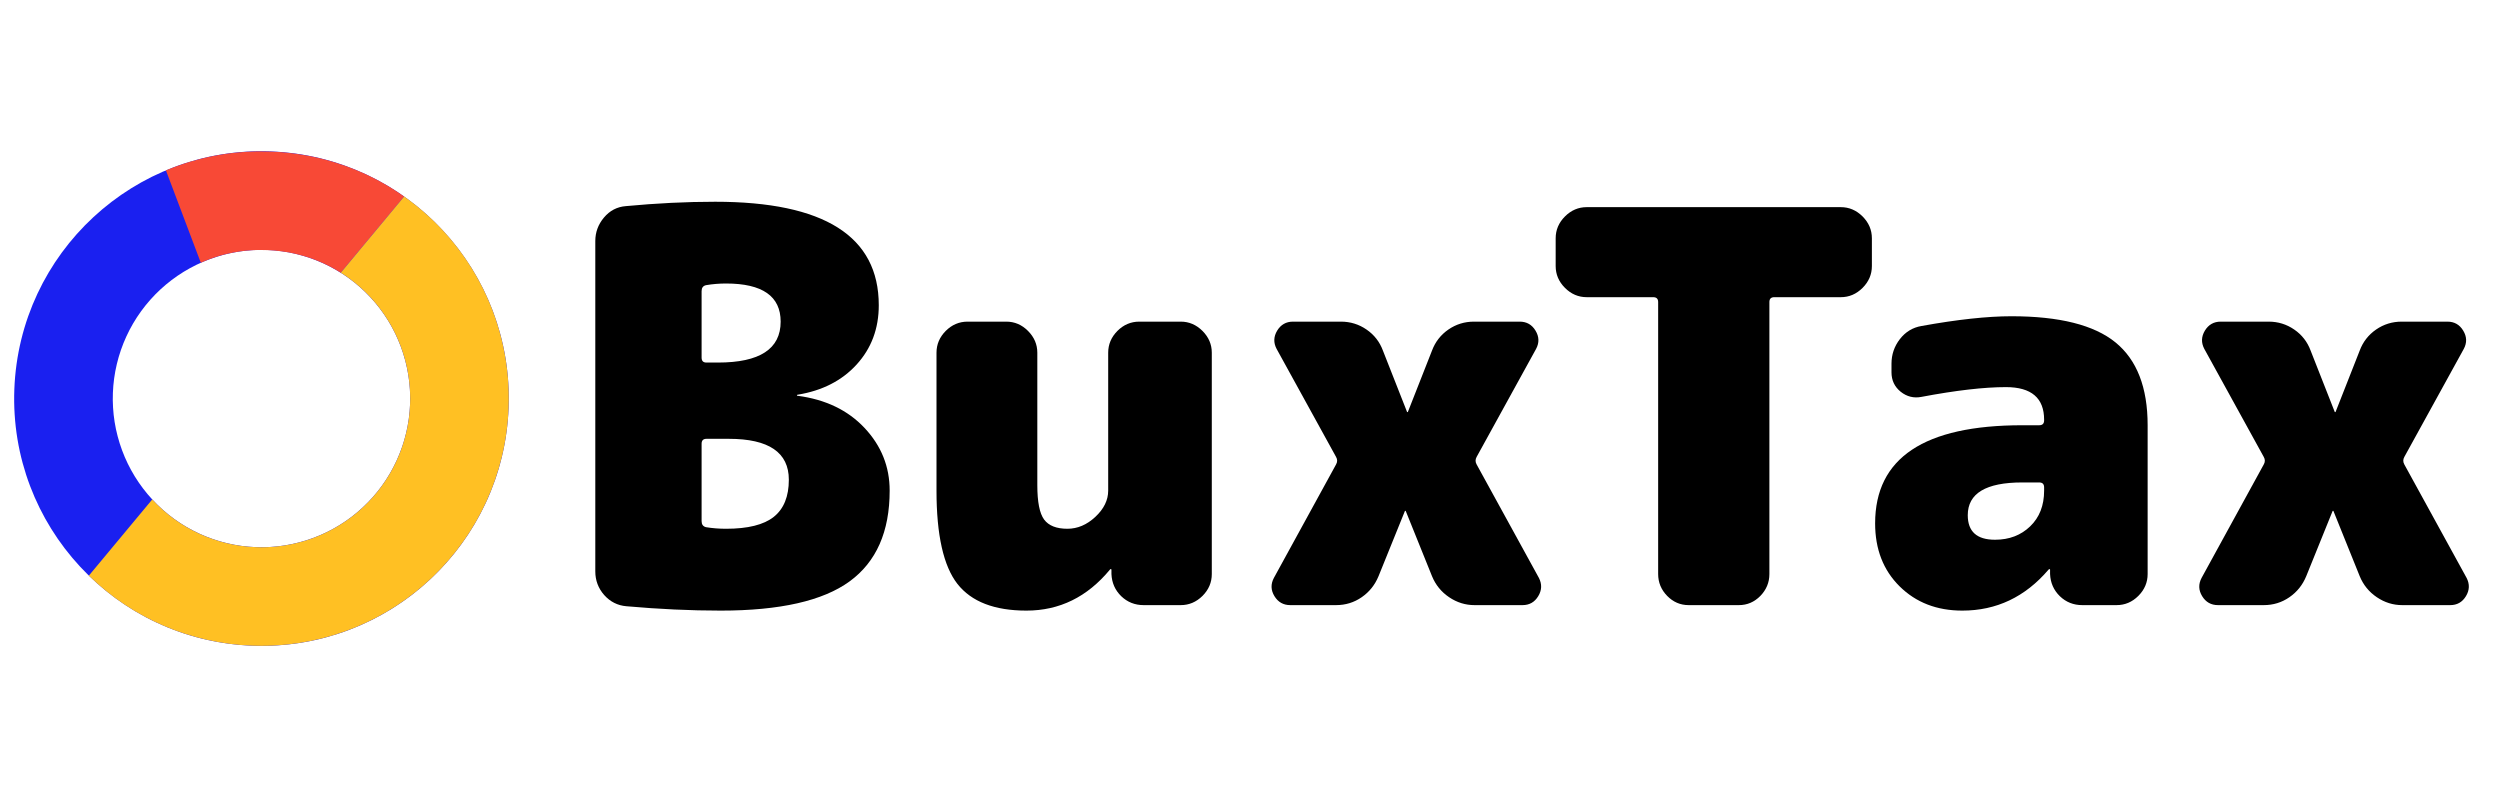
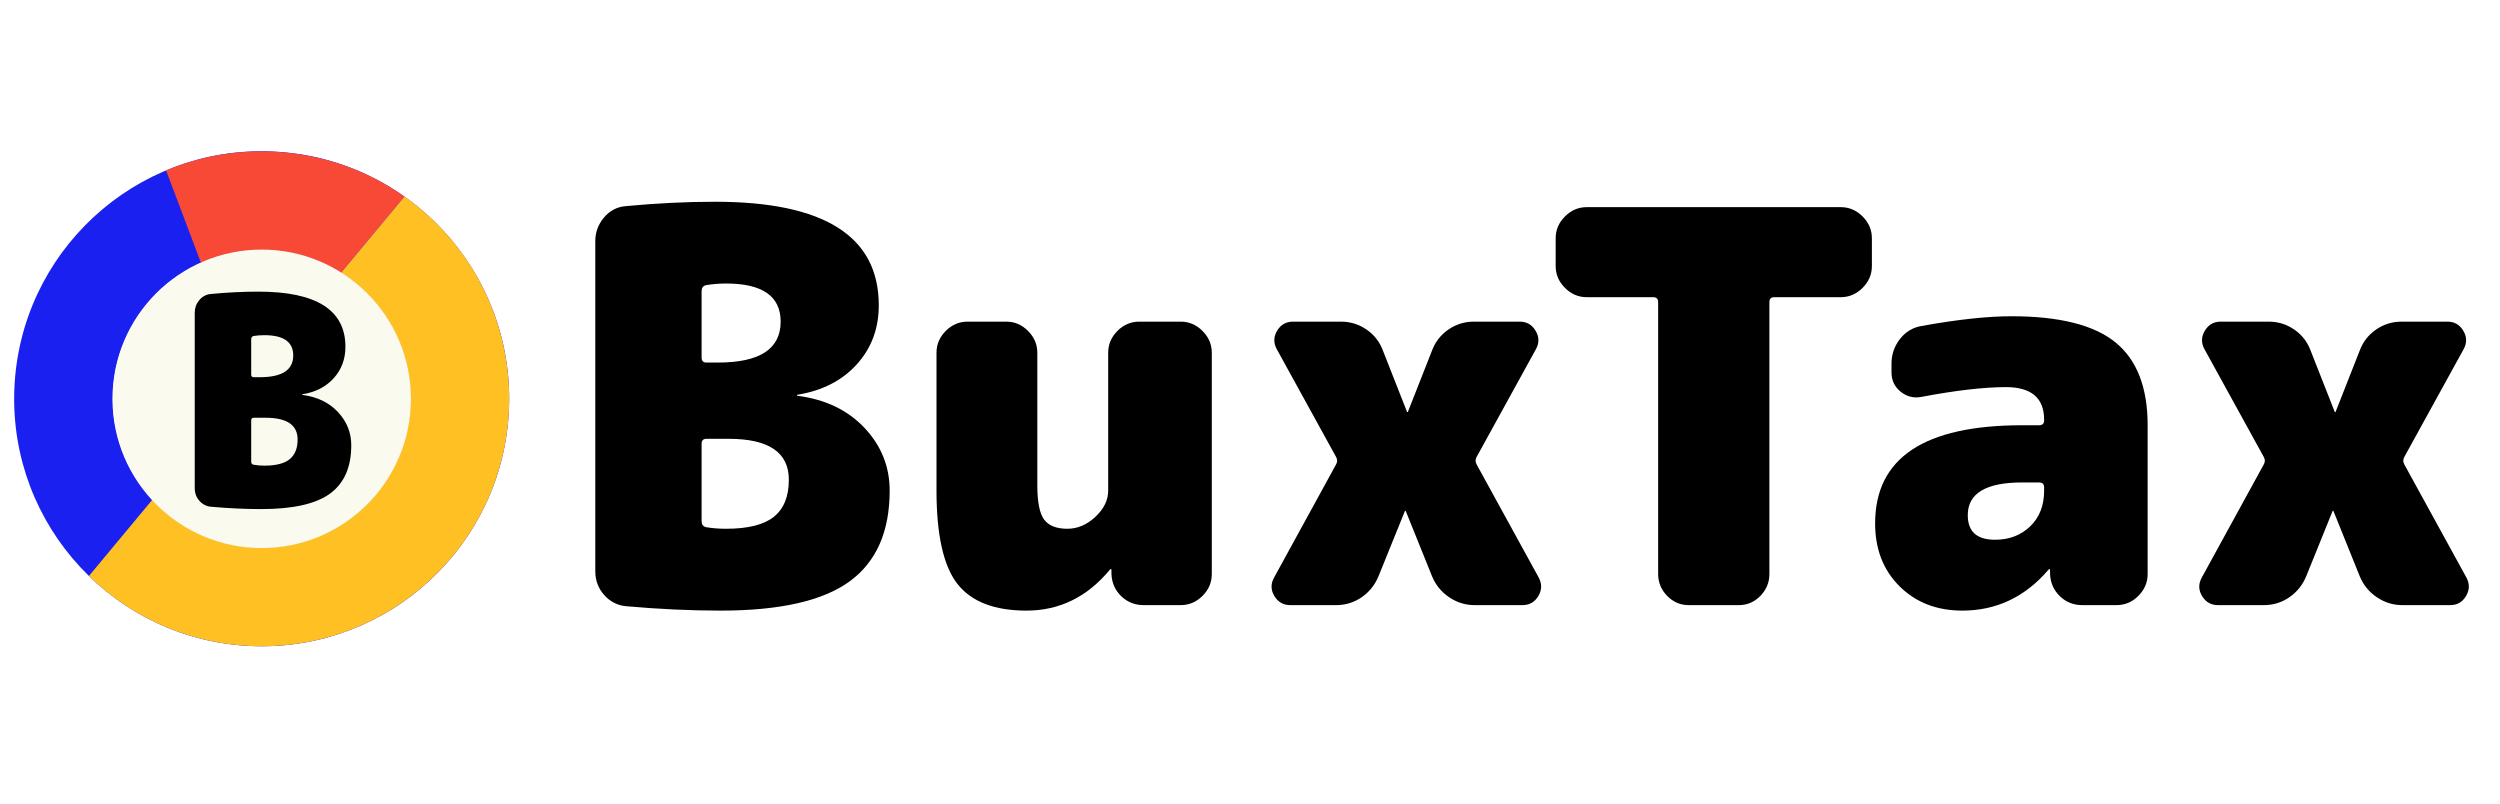
<svg xmlns="http://www.w3.org/2000/svg" width="560" zoomAndPan="magnify" viewBox="0 0 420 135" height="180" preserveAspectRatio="xMidYMid meet" version="1.2">
-   <defs />
-   <g id="7d958f9bef">
-     <path style=" stroke:none;fill-rule:nonzero;fill:#1a20f0;fill-opacity:1;" d="M 85.445 68.527 C 84.578 91.457 65.285 109.348 42.355 108.473 C 19.434 107.605 1.539 88.312 2.41 65.383 C 3.285 42.461 22.57 24.566 45.5 25.438 C 68.422 26.312 86.316 45.598 85.445 68.527 Z M 68.891 67.898 C 68.922 67.082 68.914 66.266 68.863 65.449 C 68.812 64.633 68.727 63.82 68.598 63.012 C 68.465 62.203 68.297 61.406 68.09 60.613 C 67.883 59.82 67.637 59.043 67.352 58.273 C 67.066 57.508 66.746 56.758 66.391 56.02 C 66.031 55.285 65.637 54.57 65.211 53.871 C 64.781 53.176 64.32 52.5 63.824 51.848 C 63.328 51.199 62.805 50.57 62.246 49.973 C 61.691 49.371 61.105 48.801 60.496 48.258 C 59.883 47.715 59.246 47.203 58.582 46.723 C 57.918 46.242 57.234 45.797 56.527 45.383 C 55.824 44.973 55.098 44.594 54.355 44.254 C 53.609 43.91 52.852 43.609 52.078 43.34 C 51.305 43.074 50.52 42.844 49.727 42.656 C 48.93 42.465 48.125 42.316 47.316 42.203 C 46.504 42.094 45.691 42.023 44.871 41.992 C 44.055 41.961 43.238 41.969 42.422 42.02 C 41.605 42.066 40.793 42.156 39.984 42.285 C 39.176 42.414 38.375 42.586 37.586 42.793 C 36.793 43 36.016 43.246 35.246 43.531 C 34.48 43.812 33.73 44.137 32.992 44.492 C 32.258 44.852 31.543 45.246 30.844 45.672 C 30.148 46.102 29.473 46.562 28.82 47.059 C 28.168 47.555 27.543 48.078 26.945 48.633 C 26.344 49.191 25.773 49.773 25.23 50.387 C 24.688 51 24.176 51.637 23.695 52.301 C 23.215 52.961 22.77 53.648 22.355 54.355 C 21.945 55.059 21.566 55.785 21.227 56.527 C 20.883 57.273 20.582 58.031 20.312 58.805 C 20.047 59.578 19.816 60.363 19.629 61.156 C 19.438 61.953 19.289 62.758 19.176 63.566 C 19.066 64.379 18.996 65.191 18.965 66.012 C 18.934 66.828 18.941 67.645 18.992 68.461 C 19.039 69.277 19.129 70.09 19.258 70.898 C 19.387 71.707 19.555 72.504 19.766 73.297 C 19.973 74.09 20.219 74.867 20.504 75.637 C 20.785 76.402 21.109 77.152 21.465 77.891 C 21.824 78.625 22.219 79.34 22.645 80.039 C 23.074 80.734 23.535 81.41 24.031 82.062 C 24.527 82.711 25.051 83.34 25.605 83.938 C 26.164 84.539 26.746 85.109 27.359 85.652 C 27.973 86.195 28.609 86.707 29.273 87.188 C 29.934 87.668 30.621 88.113 31.324 88.527 C 32.031 88.938 32.758 89.316 33.5 89.656 C 34.246 90 35.004 90.301 35.777 90.57 C 36.551 90.836 37.336 91.066 38.129 91.254 C 38.926 91.445 39.73 91.594 40.539 91.707 C 41.352 91.816 42.164 91.887 42.98 91.918 C 43.801 91.949 44.617 91.941 45.434 91.891 C 46.25 91.844 47.062 91.754 47.871 91.625 C 48.68 91.496 49.477 91.324 50.27 91.117 C 51.062 90.91 51.84 90.664 52.605 90.379 C 53.375 90.098 54.125 89.773 54.863 89.418 C 55.598 89.059 56.312 88.664 57.012 88.238 C 57.707 87.809 58.383 87.348 59.035 86.852 C 59.684 86.355 60.312 85.832 60.91 85.277 C 61.512 84.719 62.082 84.137 62.625 83.523 C 63.168 82.91 63.68 82.273 64.16 81.609 C 64.641 80.949 65.086 80.262 65.496 79.555 C 65.91 78.852 66.289 78.125 66.629 77.383 C 66.969 76.637 67.273 75.879 67.543 75.105 C 67.809 74.332 68.039 73.547 68.227 72.754 C 68.418 71.957 68.566 71.152 68.68 70.344 C 68.789 69.531 68.859 68.719 68.891 67.898 Z M 68.891 67.898 " />
-     <path style=" stroke:none;fill-rule:nonzero;fill:#f84936;fill-opacity:1;" d="M 55.668 44.898 L 55.633 44.879 L 55.621 44.879 C 55.465 44.797 55.309 44.715 55.148 44.637 C 55.066 44.59 54.984 44.551 54.906 44.512 C 54.531 44.328 54.156 44.156 53.773 43.992 C 53.652 43.941 53.531 43.891 53.41 43.844 L 53.156 43.742 C 53.113 43.723 53.066 43.703 53.016 43.688 L 52.961 43.664 C 52.828 43.609 52.695 43.562 52.562 43.512 C 52.492 43.484 52.422 43.461 52.352 43.438 C 52.336 43.43 52.324 43.426 52.312 43.422 C 52.18 43.375 52.047 43.328 51.914 43.285 L 51.895 43.285 L 51.762 43.238 L 51.668 43.207 L 51.219 43.07 C 51.188 43.059 51.152 43.047 51.121 43.039 L 51.105 43.039 C 50.934 42.988 50.77 42.941 50.598 42.895 L 50.316 42.816 C 50.195 42.781 50.066 42.75 49.934 42.719 L 49.816 42.691 C 49.75 42.672 49.684 42.656 49.617 42.645 L 49.543 42.625 L 49.414 42.598 L 49.133 42.535 L 48.785 42.465 L 48.496 42.406 C 48.344 42.379 48.191 42.352 48.039 42.332 C 48.004 42.332 47.969 42.316 47.934 42.312 L 47.879 42.312 C 47.762 42.289 47.641 42.273 47.516 42.258 L 47.504 42.258 L 47.379 42.238 C 47.324 42.238 47.27 42.223 47.211 42.215 C 47.188 42.211 47.164 42.207 47.141 42.207 L 47.016 42.191 L 46.73 42.156 L 46.312 42.113 C 46.199 42.102 46.094 42.09 45.98 42.082 L 45.953 42.082 C 45.801 42.07 45.648 42.062 45.496 42.051 C 45.285 42.039 45.074 42.027 44.867 42.02 C 44.543 42.008 44.227 42 43.902 42 L 43.414 42 C 43.352 42 43.293 42 43.234 42 C 43.031 42 42.824 42.012 42.621 42.023 C 42.418 42.031 42.238 42.047 42.047 42.059 C 41.898 42.059 41.746 42.082 41.598 42.098 C 41.582 42.098 41.57 42.098 41.555 42.098 C 41.492 42.098 41.426 42.109 41.363 42.113 C 41.254 42.113 41.148 42.137 41.039 42.148 C 40.965 42.148 40.895 42.164 40.824 42.176 L 40.66 42.195 C 40.586 42.195 40.516 42.215 40.441 42.227 C 40.324 42.238 40.215 42.258 40.098 42.277 C 39.98 42.297 39.816 42.32 39.676 42.344 L 39.551 42.367 C 39.406 42.391 39.266 42.418 39.121 42.445 C 39.027 42.465 38.938 42.48 38.844 42.504 L 38.539 42.566 C 38.539 42.566 38.527 42.566 38.523 42.566 L 38.27 42.625 L 38.238 42.625 C 38.105 42.652 37.977 42.684 37.848 42.719 C 37.668 42.762 37.477 42.812 37.297 42.863 L 37.164 42.898 C 37.004 42.945 36.848 42.988 36.695 43.035 C 36.512 43.09 36.32 43.152 36.137 43.219 C 36.008 43.262 35.879 43.305 35.754 43.348 L 35.418 43.469 L 35 43.621 L 34.613 43.773 C 34.465 43.836 34.316 43.895 34.168 43.957 C 34.051 44.008 33.934 44.055 33.809 44.109 C 33.781 44.121 33.762 44.133 33.734 44.141 L 27.875 28.625 C 28.031 28.559 28.188 28.492 28.34 28.43 C 28.496 28.371 28.652 28.305 28.805 28.25 C 28.902 28.211 28.988 28.172 29.09 28.141 C 29.242 28.082 29.391 28.023 29.543 27.969 C 29.695 27.914 29.844 27.859 29.996 27.809 C 30.07 27.777 30.148 27.75 30.227 27.727 C 30.371 27.672 30.52 27.621 30.664 27.574 C 30.695 27.562 30.723 27.551 30.754 27.543 C 30.898 27.496 31.043 27.449 31.188 27.402 C 31.332 27.355 31.508 27.297 31.668 27.25 C 31.828 27.199 31.945 27.164 32.086 27.121 C 32.09 27.121 32.098 27.121 32.102 27.121 C 32.602 26.977 33.105 26.836 33.613 26.707 L 34.117 26.582 C 34.285 26.539 34.449 26.5 34.617 26.461 L 35.191 26.336 C 35.383 26.293 35.574 26.254 35.773 26.215 C 36.102 26.148 36.43 26.09 36.766 26.035 L 37.262 25.949 L 37.805 25.867 C 38.094 25.824 38.383 25.785 38.672 25.746 L 38.855 25.723 L 38.91 25.723 C 39.172 25.691 39.434 25.664 39.699 25.637 C 39.871 25.617 40.043 25.605 40.219 25.59 L 40.738 25.547 L 40.797 25.547 C 41.035 25.527 41.27 25.512 41.508 25.496 L 41.535 25.496 C 41.75 25.484 41.961 25.477 42.176 25.469 C 42.281 25.469 42.391 25.457 42.496 25.457 L 43.07 25.438 L 43.133 25.438 C 43.387 25.438 43.641 25.438 43.898 25.438 C 44.426 25.438 44.961 25.449 45.496 25.469 C 45.723 25.469 45.949 25.488 46.172 25.5 C 46.398 25.512 46.59 25.523 46.801 25.535 L 46.879 25.535 C 47.039 25.551 47.203 25.562 47.363 25.574 C 47.566 25.59 47.773 25.609 47.98 25.629 C 48.363 25.668 48.746 25.711 49.125 25.758 L 49.223 25.77 L 49.82 25.848 L 50.418 25.941 C 50.57 25.961 50.727 25.988 50.879 26.016 L 51.156 26.062 C 51.488 26.121 51.824 26.18 52.156 26.242 L 52.215 26.254 L 52.52 26.316 L 52.809 26.379 C 52.988 26.418 53.18 26.457 53.363 26.504 C 53.371 26.504 53.383 26.504 53.391 26.504 C 53.59 26.551 53.785 26.598 53.984 26.648 C 54.184 26.699 54.395 26.75 54.602 26.809 C 55.012 26.914 55.418 27.027 55.82 27.148 L 55.863 27.16 L 56.297 27.293 C 56.703 27.418 57.109 27.551 57.512 27.695 C 57.691 27.754 57.875 27.816 58.043 27.875 C 58.207 27.938 58.426 28.016 58.617 28.09 C 58.766 28.141 58.914 28.199 59.066 28.258 C 59.477 28.418 59.883 28.586 60.285 28.758 C 60.566 28.879 60.848 29.004 61.125 29.121 C 61.352 29.227 61.582 29.332 61.809 29.441 C 61.953 29.512 62.102 29.578 62.242 29.648 L 62.293 29.676 L 62.863 29.961 C 62.969 30.012 63.066 30.066 63.168 30.121 C 63.266 30.176 63.324 30.199 63.398 30.242 C 63.543 30.316 63.688 30.395 63.832 30.477 L 63.902 30.512 C 63.938 30.531 63.973 30.551 64.004 30.57 L 64.395 30.789 C 64.574 30.891 64.758 30.992 64.93 31.098 C 65.102 31.203 65.266 31.297 65.438 31.398 C 65.605 31.5 65.77 31.605 65.938 31.707 C 66.102 31.812 66.223 31.891 66.363 31.98 C 66.398 32 66.43 32.023 66.465 32.047 C 66.617 32.145 66.773 32.246 66.926 32.348 C 67.078 32.449 67.25 32.562 67.414 32.676 C 67.574 32.789 67.734 32.898 67.895 33.012 L 57.246 45.812 L 57.047 45.695 C 57.031 45.684 57.012 45.672 56.992 45.66 L 56.691 45.48 C 56.473 45.352 56.258 45.223 56.031 45.102 L 55.672 44.902 Z M 55.668 44.898 " />
-     <path style=" stroke:none;fill-rule:nonzero;fill:#ffc023;fill-opacity:1;" d="M 67.898 33.012 L 57.25 45.816 C 58.387 46.535 59.461 47.34 60.469 48.23 C 61.477 49.121 62.406 50.086 63.258 51.125 C 64.109 52.168 64.871 53.27 65.547 54.434 C 66.219 55.598 66.797 56.809 67.273 58.062 C 67.754 59.32 68.129 60.609 68.398 61.926 C 68.668 63.242 68.832 64.574 68.887 65.918 C 68.945 67.262 68.891 68.602 68.73 69.938 C 68.57 71.273 68.305 72.586 67.93 73.879 C 67.559 75.172 67.086 76.426 66.508 77.641 C 65.934 78.855 65.266 80.02 64.5 81.125 C 63.738 82.234 62.891 83.273 61.961 84.242 C 61.031 85.215 60.027 86.105 58.953 86.914 C 57.879 87.723 56.746 88.438 55.555 89.066 C 54.363 89.691 53.133 90.219 51.855 90.645 C 50.582 91.07 49.281 91.395 47.953 91.609 C 46.625 91.828 45.289 91.938 43.945 91.938 C 43.625 91.938 43.305 91.938 42.98 91.918 C 41.34 91.859 39.719 91.637 38.117 91.258 C 36.52 90.875 34.973 90.34 33.477 89.652 C 31.984 88.965 30.574 88.137 29.242 87.172 C 27.914 86.203 26.691 85.113 25.578 83.906 L 14.926 96.711 C 16.75 98.492 18.723 100.094 20.844 101.516 C 22.965 102.934 25.199 104.145 27.543 105.152 C 29.891 106.156 32.309 106.938 34.797 107.496 C 37.285 108.055 39.805 108.383 42.355 108.477 C 42.891 108.496 43.422 108.504 43.953 108.504 C 66.176 108.504 84.598 90.922 85.445 68.527 C 85.512 66.805 85.473 65.086 85.324 63.371 C 85.176 61.652 84.922 59.953 84.562 58.27 C 84.203 56.582 83.738 54.926 83.176 53.301 C 82.609 51.672 81.945 50.086 81.18 48.543 C 80.418 46.996 79.562 45.508 78.613 44.066 C 77.664 42.629 76.629 41.258 75.508 39.945 C 74.391 38.637 73.191 37.402 71.918 36.242 C 70.645 35.082 69.305 34.004 67.898 33.012 Z M 67.898 33.012 " />
-     <g style="fill:#000000;fill-opacity:1;">
-       <g transform="translate(93.32238, 101.6601)">
-         <path style="stroke:none" d="M 28.656 -12.828 C 32.32 -12.828 34.992 -13.492 36.672 -14.828 C 38.359 -16.172 39.203 -18.25 39.203 -21.062 C 39.203 -25.645 35.844 -27.938 29.125 -27.938 L 25.359 -27.938 C 24.816 -27.938 24.547 -27.66 24.547 -27.109 L 24.547 -14.109 C 24.547 -13.555 24.789 -13.219 25.281 -13.094 C 26.375 -12.914 27.5 -12.828 28.656 -12.828 Z M 24.547 -52.75 L 24.547 -41.578 C 24.547 -41.023 24.816 -40.75 25.359 -40.75 L 27.297 -40.75 C 34.316 -40.75 37.828 -43.039 37.828 -47.625 C 37.828 -51.895 34.77 -54.031 28.656 -54.031 C 27.5 -54.031 26.375 -53.938 25.281 -53.75 C 24.789 -53.633 24.547 -53.301 24.547 -52.75 Z M 40.656 -35.172 C 45.363 -34.555 49.117 -32.754 51.922 -29.766 C 54.734 -26.773 56.141 -23.266 56.141 -19.234 C 56.141 -12.336 53.895 -7.254 49.406 -3.984 C 44.914 -0.711 37.695 0.922 27.75 0.922 C 22.676 0.922 17.395 0.676 11.906 0.188 C 10.438 0.062 9.195 -0.562 8.188 -1.688 C 7.188 -2.82 6.688 -4.148 6.688 -5.672 L 6.688 -61.172 C 6.688 -62.641 7.172 -63.953 8.141 -65.109 C 9.117 -66.273 10.344 -66.914 11.812 -67.031 C 17 -67.52 22.004 -67.766 26.828 -67.766 C 45.148 -67.766 54.312 -61.969 54.312 -50.375 C 54.312 -46.457 53.07 -43.141 50.594 -40.422 C 48.125 -37.711 44.812 -36.02 40.656 -35.344 C 40.594 -35.344 40.562 -35.312 40.562 -35.25 C 40.562 -35.195 40.594 -35.172 40.656 -35.172 Z M 40.656 -35.172 " />
+   <defs>
+     <clipPath id="88ffe7b290">
+       <rect x="0" width="325" y="0" height="130" />
+     </clipPath>
+     <clipPath id="b79deade70">
+       <path d="M 18.891 41.93 L 69.039 41.93 L 69.039 92.078 L 18.891 92.078 Z M 18.891 41.93 " />
+     </clipPath>
+     <clipPath id="6c156ff1f1">
+       <path d="M 43.965 41.93 C 30.117 41.93 18.891 53.156 18.891 67.004 C 18.891 80.852 30.117 92.078 43.965 92.078 C 57.812 92.078 69.039 80.852 69.039 67.004 C 69.039 53.156 57.812 41.93 43.965 41.93 Z M 43.965 41.93 " />
+     </clipPath>
+     <clipPath id="6ebbe6ffde">
+       <path d="M 0.891 0.93 L 51.039 0.93 L 51.039 51.078 L 0.891 51.078 Z M 0.891 0.93 " />
+     </clipPath>
+     <clipPath id="0b4e90d056">
+       <path d="M 25.965 0.93 C 12.117 0.93 0.891 12.156 0.891 26.004 C 0.891 39.852 12.117 51.078 25.965 51.078 C 39.812 51.078 51.039 39.852 51.039 26.004 C 51.039 12.156 39.812 0.93 25.965 0.93 Z M 25.965 0.93 " />
+     </clipPath>
+     <clipPath id="9926bf94d2">
+       <rect x="0" width="52" y="0" height="52" />
+     </clipPath>
+     <clipPath id="170ab9004d">
+       <rect x="0" width="33" y="0" height="70" />
+     </clipPath>
+   </defs>
+   <g id="7f54f65d13">
+     <path style=" stroke:none;fill-rule:nonzero;fill:#1a20f0;fill-opacity:1;" d="M 85.516 68.562 C 84.645 91.512 65.34 109.418 42.391 108.543 C 19.449 107.676 1.539 88.367 2.41 65.418 C 3.289 42.477 22.586 24.566 45.535 25.438 C 68.477 26.316 86.383 45.613 85.516 68.562 Z M 68.945 67.938 C 68.977 67.117 68.969 66.301 68.918 65.484 C 68.871 64.664 68.781 63.852 68.652 63.043 C 68.523 62.234 68.352 61.434 68.145 60.645 C 67.938 59.852 67.691 59.07 67.406 58.305 C 67.121 57.535 66.801 56.781 66.441 56.047 C 66.082 55.312 65.691 54.594 65.262 53.895 C 64.832 53.199 64.371 52.523 63.875 51.871 C 63.379 51.219 62.855 50.594 62.297 49.992 C 61.742 49.391 61.156 48.82 60.543 48.277 C 59.93 47.734 59.293 47.223 58.629 46.742 C 57.965 46.262 57.281 45.816 56.574 45.402 C 55.867 44.988 55.141 44.613 54.398 44.27 C 53.652 43.93 52.895 43.625 52.121 43.355 C 51.348 43.09 50.562 42.859 49.766 42.672 C 48.969 42.48 48.164 42.328 47.352 42.219 C 46.543 42.109 45.727 42.035 44.91 42.004 C 44.09 41.977 43.273 41.984 42.453 42.035 C 41.637 42.082 40.824 42.172 40.016 42.301 C 39.207 42.43 38.406 42.598 37.613 42.809 C 36.824 43.016 36.043 43.262 35.273 43.547 C 34.508 43.832 33.754 44.152 33.02 44.512 C 32.281 44.867 31.566 45.262 30.867 45.691 C 30.172 46.121 29.496 46.582 28.844 47.078 C 28.191 47.57 27.566 48.098 26.965 48.656 C 26.363 49.211 25.793 49.797 25.25 50.41 C 24.707 51.023 24.195 51.66 23.715 52.324 C 23.234 52.984 22.789 53.672 22.375 54.379 C 21.961 55.086 21.582 55.812 21.242 56.555 C 20.898 57.301 20.598 58.059 20.328 58.832 C 20.062 59.605 19.832 60.391 19.645 61.188 C 19.453 61.984 19.301 62.789 19.191 63.598 C 19.082 64.41 19.008 65.227 18.977 66.043 C 18.945 66.863 18.957 67.68 19.004 68.496 C 19.055 69.316 19.145 70.129 19.273 70.938 C 19.402 71.746 19.57 72.547 19.781 73.336 C 19.988 74.129 20.234 74.91 20.52 75.676 C 20.801 76.445 21.125 77.195 21.48 77.934 C 21.84 78.668 22.234 79.387 22.664 80.082 C 23.094 80.781 23.555 81.457 24.051 82.109 C 24.543 82.762 25.07 83.387 25.625 83.988 C 26.184 84.59 26.77 85.16 27.383 85.703 C 27.992 86.246 28.633 86.758 29.297 87.238 C 29.957 87.719 30.645 88.164 31.352 88.578 C 32.059 88.992 32.781 89.367 33.527 89.711 C 34.27 90.051 35.031 90.355 35.805 90.625 C 36.578 90.891 37.363 91.121 38.16 91.309 C 38.957 91.5 39.762 91.648 40.57 91.762 C 41.383 91.871 42.199 91.941 43.016 91.973 C 43.836 92.004 44.652 91.996 45.469 91.945 C 46.285 91.898 47.102 91.809 47.91 91.68 C 48.719 91.551 49.516 91.383 50.309 91.172 C 51.102 90.965 51.883 90.719 52.648 90.434 C 53.418 90.148 54.168 89.828 54.906 89.469 C 55.641 89.113 56.359 88.719 57.055 88.289 C 57.754 87.859 58.43 87.398 59.082 86.902 C 59.734 86.406 60.359 85.883 60.961 85.324 C 61.559 84.77 62.133 84.184 62.676 83.57 C 63.219 82.957 63.73 82.32 64.211 81.656 C 64.691 80.992 65.137 80.309 65.551 79.602 C 65.965 78.895 66.34 78.168 66.684 77.426 C 67.023 76.68 67.328 75.922 67.598 75.148 C 67.863 74.375 68.094 73.59 68.281 72.793 C 68.473 71.996 68.621 71.191 68.734 70.379 C 68.844 69.57 68.914 68.754 68.945 67.938 Z M 68.945 67.938 " />
+     <path style=" stroke:none;fill-rule:nonzero;fill:#f84936;fill-opacity:1;" d="M 55.711 44.918 L 55.676 44.898 L 55.664 44.898 C 55.508 44.812 55.352 44.73 55.191 44.652 C 55.113 44.609 55.027 44.566 54.949 44.527 C 54.578 44.348 54.199 44.172 53.816 44.008 C 53.695 43.957 53.574 43.906 53.453 43.859 L 53.199 43.758 C 53.152 43.738 53.105 43.719 53.059 43.703 L 53 43.68 C 52.871 43.625 52.738 43.578 52.605 43.527 C 52.531 43.5 52.465 43.477 52.391 43.449 C 52.379 43.445 52.367 43.441 52.352 43.438 C 52.223 43.391 52.09 43.344 51.957 43.301 L 51.938 43.301 L 51.805 43.254 L 51.711 43.223 L 51.527 43.168 L 51.258 43.086 C 51.227 43.074 51.195 43.062 51.164 43.055 L 51.145 43.055 C 50.977 43.004 50.809 42.957 50.637 42.91 L 50.355 42.832 C 50.234 42.797 50.109 42.766 49.977 42.734 L 49.855 42.703 C 49.789 42.688 49.723 42.672 49.656 42.656 L 49.582 42.641 L 49.457 42.613 L 49.172 42.551 L 48.824 42.48 L 48.535 42.422 C 48.383 42.395 48.23 42.367 48.078 42.344 C 48.043 42.344 48.008 42.332 47.969 42.328 L 47.918 42.328 C 47.801 42.305 47.676 42.289 47.555 42.27 L 47.543 42.27 L 47.418 42.254 C 47.363 42.254 47.305 42.238 47.25 42.23 C 47.227 42.227 47.203 42.223 47.18 42.223 L 47.051 42.207 L 46.766 42.172 L 46.352 42.129 C 46.238 42.117 46.129 42.105 46.016 42.098 L 45.992 42.098 C 45.84 42.086 45.688 42.074 45.531 42.066 C 45.324 42.055 45.113 42.039 44.902 42.031 C 44.578 42.02 44.262 42.016 43.938 42.016 L 43.449 42.016 C 43.387 42.016 43.328 42.016 43.27 42.016 C 43.062 42.016 42.859 42.027 42.656 42.035 C 42.449 42.047 42.27 42.059 42.078 42.074 C 41.93 42.074 41.781 42.098 41.629 42.109 C 41.617 42.113 41.602 42.113 41.59 42.109 C 41.527 42.109 41.461 42.121 41.395 42.129 C 41.289 42.129 41.18 42.152 41.07 42.164 C 41 42.164 40.93 42.18 40.855 42.188 L 40.691 42.211 C 40.621 42.211 40.547 42.23 40.473 42.242 C 40.355 42.254 40.246 42.27 40.129 42.289 C 40.012 42.312 39.848 42.336 39.707 42.359 L 39.582 42.383 C 39.438 42.406 39.297 42.434 39.148 42.461 C 39.059 42.48 38.969 42.496 38.871 42.52 L 38.57 42.582 C 38.57 42.582 38.559 42.582 38.555 42.582 L 38.301 42.641 L 38.27 42.641 C 38.137 42.668 38.008 42.699 37.879 42.73 C 37.699 42.777 37.508 42.828 37.324 42.879 L 37.191 42.914 C 37.035 42.961 36.875 43.004 36.723 43.051 C 36.539 43.105 36.348 43.168 36.168 43.234 C 36.035 43.277 35.91 43.32 35.781 43.363 L 35.445 43.484 L 35.027 43.637 L 34.641 43.789 C 34.492 43.852 34.344 43.914 34.195 43.973 C 34.078 44.023 33.957 44.07 33.832 44.125 C 33.809 44.137 33.785 44.148 33.762 44.156 L 27.898 28.625 C 28.051 28.562 28.207 28.496 28.363 28.434 C 28.516 28.371 28.676 28.309 28.828 28.254 C 28.926 28.215 29.012 28.176 29.113 28.141 C 29.262 28.086 29.41 28.027 29.566 27.973 C 29.719 27.918 29.867 27.863 30.02 27.809 C 30.094 27.781 30.172 27.75 30.25 27.727 C 30.395 27.676 30.543 27.625 30.688 27.578 C 30.719 27.566 30.746 27.555 30.777 27.547 C 30.922 27.496 31.066 27.449 31.211 27.406 C 31.355 27.359 31.531 27.301 31.691 27.254 C 31.855 27.203 31.969 27.164 32.109 27.125 C 32.117 27.125 32.121 27.125 32.129 27.125 C 32.629 26.977 33.129 26.84 33.641 26.711 L 34.145 26.582 C 34.312 26.539 34.477 26.504 34.645 26.465 L 35.219 26.336 C 35.41 26.297 35.605 26.254 35.801 26.219 C 36.129 26.148 36.461 26.09 36.793 26.035 L 37.289 25.949 L 37.836 25.867 C 38.125 25.824 38.414 25.785 38.703 25.75 L 38.887 25.727 L 38.941 25.727 C 39.203 25.691 39.465 25.664 39.73 25.637 C 39.902 25.621 40.074 25.605 40.25 25.59 L 40.77 25.547 L 40.828 25.547 C 41.066 25.527 41.301 25.516 41.539 25.496 L 41.566 25.496 C 41.781 25.488 41.996 25.477 42.211 25.469 C 42.316 25.469 42.422 25.457 42.531 25.457 L 43.102 25.438 L 43.164 25.438 C 43.422 25.438 43.676 25.438 43.93 25.438 C 44.461 25.438 44.996 25.449 45.531 25.469 C 45.762 25.469 45.984 25.488 46.211 25.5 C 46.434 25.516 46.629 25.523 46.836 25.539 L 46.918 25.539 C 47.078 25.551 47.238 25.562 47.398 25.574 C 47.605 25.594 47.812 25.609 48.016 25.629 C 48.398 25.668 48.785 25.711 49.164 25.758 L 49.262 25.77 L 49.859 25.852 L 50.457 25.941 C 50.609 25.961 50.766 25.988 50.922 26.016 L 51.195 26.062 C 51.531 26.121 51.867 26.184 52.199 26.246 L 52.258 26.258 L 52.562 26.32 L 52.848 26.379 C 53.031 26.422 53.223 26.461 53.406 26.504 C 53.414 26.508 53.422 26.508 53.434 26.504 C 53.633 26.555 53.828 26.602 54.027 26.652 C 54.227 26.703 54.441 26.754 54.645 26.809 C 55.055 26.914 55.461 27.027 55.863 27.148 L 55.906 27.164 L 56.34 27.297 C 56.746 27.422 57.156 27.555 57.559 27.695 C 57.738 27.758 57.922 27.82 58.086 27.879 C 58.254 27.938 58.473 28.02 58.664 28.09 C 58.812 28.145 58.965 28.203 59.113 28.262 C 59.523 28.422 59.93 28.586 60.332 28.762 C 60.613 28.879 60.895 29.008 61.172 29.125 C 61.402 29.23 61.633 29.336 61.859 29.445 C 62.004 29.516 62.148 29.582 62.293 29.656 L 62.344 29.68 L 62.914 29.965 C 63.02 30.016 63.117 30.07 63.219 30.125 C 63.316 30.18 63.375 30.203 63.449 30.25 C 63.594 30.324 63.738 30.402 63.883 30.48 L 63.953 30.516 C 63.988 30.535 64.023 30.555 64.055 30.574 L 64.445 30.793 C 64.625 30.895 64.809 31 64.98 31.102 C 65.152 31.207 65.32 31.305 65.488 31.406 C 65.66 31.508 65.824 31.609 65.988 31.715 C 66.152 31.816 66.277 31.895 66.418 31.984 C 66.453 32.008 66.484 32.027 66.516 32.051 C 66.672 32.152 66.824 32.25 66.977 32.352 C 67.129 32.453 67.305 32.57 67.465 32.684 C 67.629 32.797 67.789 32.906 67.949 33.02 L 57.289 45.832 L 57.094 45.711 C 57.074 45.699 57.059 45.688 57.039 45.676 L 56.734 45.496 C 56.516 45.367 56.301 45.242 56.078 45.117 L 55.715 44.918 Z M 55.711 44.918 " />
+     <path style=" stroke:none;fill-rule:nonzero;fill:#ffc023;fill-opacity:1;" d="M 67.953 33.02 L 57.293 45.836 C 58.434 46.555 59.508 47.359 60.516 48.25 C 61.523 49.141 62.457 50.105 63.309 51.148 C 64.16 52.191 64.926 53.293 65.598 54.457 C 66.273 55.621 66.852 56.832 67.328 58.094 C 67.809 59.352 68.184 60.637 68.453 61.957 C 68.727 63.273 68.887 64.605 68.945 65.953 C 69 67.297 68.949 68.637 68.785 69.973 C 68.625 71.312 68.359 72.625 67.984 73.918 C 67.613 75.211 67.137 76.469 66.562 77.684 C 65.988 78.902 65.316 80.062 64.555 81.172 C 63.789 82.281 62.941 83.32 62.012 84.293 C 61.078 85.266 60.074 86.156 59 86.965 C 57.926 87.773 56.793 88.492 55.602 89.117 C 54.41 89.746 53.176 90.273 51.898 90.699 C 50.621 91.125 49.32 91.449 47.992 91.664 C 46.66 91.883 45.324 91.992 43.98 91.992 C 43.66 91.992 43.34 91.992 43.016 91.973 C 41.371 91.914 39.75 91.691 38.148 91.312 C 36.547 90.93 35 90.395 33.504 89.707 C 32.008 89.02 30.598 88.191 29.266 87.223 C 27.934 86.254 26.711 85.164 25.598 83.953 L 14.938 96.77 C 16.766 98.555 18.738 100.156 20.859 101.578 C 22.984 102.996 25.219 104.211 27.566 105.219 C 29.914 106.223 32.332 107.008 34.824 107.566 C 37.316 108.125 39.836 108.449 42.391 108.543 C 42.926 108.562 43.457 108.574 43.988 108.574 C 66.23 108.574 84.664 90.977 85.516 68.562 C 85.582 66.84 85.539 65.121 85.391 63.402 C 85.242 61.684 84.988 59.984 84.629 58.297 C 84.27 56.609 83.809 54.953 83.242 53.324 C 82.676 51.695 82.012 50.109 81.246 48.562 C 80.48 47.016 79.625 45.523 78.676 44.082 C 77.727 42.645 76.691 41.27 75.57 39.961 C 74.449 38.648 73.25 37.414 71.977 36.254 C 70.703 35.09 69.359 34.012 67.953 33.02 Z M 67.953 33.02 " />
+     <g transform="matrix(1,0,0,1,93,2)">
+       <g clip-path="url(#88ffe7b290)">
+         <g style="fill:#000000;fill-opacity:1;">
+           <g transform="translate(0.322385, 99.66012)">
+             <path style="stroke:none" d="M 28.656 -12.828 C 32.32 -12.828 34.992 -13.492 36.672 -14.828 C 38.359 -16.172 39.203 -18.25 39.203 -21.062 C 39.203 -25.645 35.844 -27.938 29.125 -27.938 L 25.359 -27.938 C 24.816 -27.938 24.547 -27.66 24.547 -27.109 L 24.547 -14.109 C 24.547 -13.555 24.789 -13.219 25.281 -13.094 C 26.375 -12.914 27.5 -12.828 28.656 -12.828 Z M 24.547 -52.75 L 24.547 -41.578 C 24.547 -41.023 24.816 -40.75 25.359 -40.75 L 27.297 -40.75 C 34.316 -40.75 37.828 -43.039 37.828 -47.625 C 37.828 -51.895 34.77 -54.031 28.656 -54.031 C 27.5 -54.031 26.375 -53.938 25.281 -53.75 C 24.789 -53.633 24.547 -53.301 24.547 -52.75 Z M 40.656 -35.172 C 45.363 -34.555 49.117 -32.754 51.922 -29.766 C 54.734 -26.773 56.141 -23.266 56.141 -19.234 C 56.141 -12.336 53.895 -7.254 49.406 -3.984 C 44.914 -0.711 37.695 0.922 27.75 0.922 C 22.676 0.922 17.395 0.676 11.906 0.188 C 10.438 0.062 9.195 -0.562 8.188 -1.688 C 7.188 -2.82 6.688 -4.148 6.688 -5.672 L 6.688 -61.172 C 6.688 -62.641 7.172 -63.953 8.141 -65.109 C 9.117 -66.273 10.344 -66.914 11.812 -67.031 C 17 -67.52 22.004 -67.766 26.828 -67.766 C 45.148 -67.766 54.312 -61.969 54.312 -50.375 C 54.312 -46.457 53.07 -43.141 50.594 -40.422 C 48.125 -37.711 44.812 -36.02 40.656 -35.344 C 40.594 -35.344 40.562 -35.312 40.562 -35.25 C 40.562 -35.195 40.594 -35.172 40.656 -35.172 Z M 40.656 -35.172 " />
+           </g>
+         </g>
+         <g style="fill:#000000;fill-opacity:1;">
+           <g transform="translate(59.02, 99.66012)">
+             <path style="stroke:none" d="M 46.344 -47.625 C 47.738 -47.625 48.957 -47.102 50 -46.062 C 51.039 -45.02 51.562 -43.801 51.562 -42.406 L 51.562 -5.219 C 51.562 -3.812 51.039 -2.586 50 -1.547 C 48.957 -0.516 47.738 0 46.344 0 L 40.109 0 C 38.641 0 37.383 -0.5 36.344 -1.5 C 35.312 -2.508 34.766 -3.75 34.703 -5.219 L 34.703 -5.953 C 34.703 -6.016 34.672 -6.047 34.609 -6.047 C 34.492 -6.047 34.438 -6.016 34.438 -5.953 C 30.645 -1.367 25.973 0.922 20.422 0.922 C 15.047 0.922 11.18 -0.57 8.828 -3.562 C 6.484 -6.562 5.312 -11.785 5.312 -19.234 L 5.312 -42.406 C 5.312 -43.801 5.828 -45.02 6.859 -46.062 C 7.898 -47.102 9.125 -47.625 10.531 -47.625 L 17.031 -47.625 C 18.438 -47.625 19.656 -47.102 20.688 -46.062 C 21.727 -45.02 22.25 -43.801 22.25 -42.406 L 22.25 -20.141 C 22.25 -17.336 22.629 -15.414 23.391 -14.375 C 24.16 -13.344 25.461 -12.828 27.297 -12.828 C 29.004 -12.828 30.57 -13.492 32 -14.828 C 33.438 -16.172 34.156 -17.641 34.156 -19.234 L 34.156 -42.406 C 34.156 -43.801 34.672 -45.02 35.703 -46.062 C 36.742 -47.102 37.969 -47.625 39.375 -47.625 Z M 46.344 -47.625 " />
+           </g>
+         </g>
+         <g style="fill:#000000;fill-opacity:1;">
+           <g transform="translate(116.344, 99.66012)">
+             <path style="stroke:none" d="M 38.734 -23.625 L 49.188 -4.578 C 49.727 -3.535 49.691 -2.508 49.078 -1.5 C 48.473 -0.5 47.594 0 46.438 0 L 38.375 0 C 36.844 0 35.422 -0.441 34.109 -1.328 C 32.797 -2.211 31.836 -3.391 31.234 -4.859 L 26.844 -15.75 C 26.844 -15.812 26.812 -15.844 26.75 -15.844 C 26.688 -15.844 26.656 -15.812 26.656 -15.75 L 22.25 -4.859 C 21.645 -3.391 20.703 -2.211 19.422 -1.328 C 18.141 -0.441 16.703 0 15.109 0 L 7.422 0 C 6.266 0 5.379 -0.5 4.766 -1.5 C 4.148 -2.508 4.117 -3.535 4.672 -4.578 L 15.109 -23.625 C 15.359 -24.051 15.359 -24.477 15.109 -24.906 L 5.125 -43.047 C 4.582 -44.078 4.613 -45.098 5.219 -46.109 C 5.832 -47.117 6.719 -47.625 7.875 -47.625 L 15.938 -47.625 C 17.52 -47.625 18.953 -47.18 20.234 -46.297 C 21.523 -45.41 22.441 -44.234 22.984 -42.766 L 27.016 -32.516 C 27.016 -32.453 27.047 -32.422 27.109 -32.422 C 27.172 -32.422 27.203 -32.453 27.203 -32.516 L 31.234 -42.766 C 31.785 -44.234 32.703 -45.41 33.984 -46.297 C 35.266 -47.18 36.695 -47.625 38.281 -47.625 L 45.969 -47.625 C 47.133 -47.625 48.02 -47.117 48.625 -46.109 C 49.238 -45.098 49.27 -44.078 48.719 -43.047 L 38.734 -24.906 C 38.492 -24.477 38.492 -24.051 38.734 -23.625 Z M 38.734 -23.625 " />
+           </g>
+         </g>
+         <g style="fill:#000000;fill-opacity:1;">
+           <g transform="translate(163.9609, 99.66012)">
+             <path style="stroke:none" d="M 52.297 -66.859 C 53.691 -66.859 54.91 -66.336 55.953 -65.297 C 56.992 -64.254 57.516 -63.031 57.516 -61.625 L 57.516 -56.969 C 57.516 -55.562 56.992 -54.336 55.953 -53.297 C 54.91 -52.254 53.691 -51.734 52.297 -51.734 L 41.125 -51.734 C 40.57 -51.734 40.297 -51.461 40.297 -50.922 L 40.297 -5.219 C 40.297 -3.812 39.789 -2.586 38.781 -1.547 C 37.77 -0.516 36.566 0 35.172 0 L 26.734 0 C 25.336 0 24.133 -0.516 23.125 -1.547 C 22.113 -2.586 21.609 -3.812 21.609 -5.219 L 21.609 -50.922 C 21.609 -51.461 21.332 -51.734 20.781 -51.734 L 9.609 -51.734 C 8.211 -51.734 6.992 -52.254 5.953 -53.297 C 4.91 -54.336 4.391 -55.562 4.391 -56.969 L 4.391 -61.625 C 4.391 -63.031 4.91 -64.254 5.953 -65.297 C 6.992 -66.336 8.211 -66.859 9.609 -66.859 Z M 52.297 -66.859 " />
+           </g>
+         </g>
+         <g style="fill:#000000;fill-opacity:1;">
+           <g transform="translate(218.5369, 99.66012)">
+             <path style="stroke:none" d="M 31.875 -19.234 L 31.875 -19.781 C 31.875 -20.332 31.598 -20.609 31.047 -20.609 L 28.203 -20.609 C 22.098 -20.609 19.047 -18.773 19.047 -15.109 C 19.047 -12.359 20.57 -10.984 23.625 -10.984 C 26.008 -10.984 27.977 -11.734 29.531 -13.234 C 31.094 -14.734 31.875 -16.734 31.875 -19.234 Z M 26.375 -48.531 C 34.438 -48.531 40.266 -47.066 43.859 -44.141 C 47.461 -41.211 49.266 -36.57 49.266 -30.219 L 49.266 -5.219 C 49.266 -3.812 48.742 -2.586 47.703 -1.547 C 46.672 -0.516 45.453 0 44.047 0 L 38.281 0 C 36.812 0 35.555 -0.5 34.516 -1.5 C 33.484 -2.508 32.938 -3.75 32.875 -5.219 L 32.875 -5.953 C 32.875 -6.016 32.844 -6.047 32.781 -6.047 C 32.719 -6.047 32.66 -6.016 32.609 -5.953 C 28.691 -1.367 23.863 0.922 18.125 0.922 C 13.852 0.922 10.344 -0.438 7.594 -3.156 C 4.852 -5.875 3.484 -9.398 3.484 -13.734 C 3.484 -24.723 11.723 -30.219 28.203 -30.219 L 31.047 -30.219 C 31.598 -30.219 31.875 -30.492 31.875 -31.047 L 31.875 -31.141 C 31.875 -34.797 29.734 -36.625 25.453 -36.625 C 21.797 -36.625 17.066 -36.078 11.266 -34.984 C 9.984 -34.734 8.82 -35.02 7.781 -35.844 C 6.75 -36.676 6.234 -37.766 6.234 -39.109 L 6.234 -40.562 C 6.234 -42.094 6.703 -43.469 7.641 -44.688 C 8.586 -45.906 9.797 -46.641 11.266 -46.891 C 17.305 -47.984 22.344 -48.531 26.375 -48.531 Z M 26.375 -48.531 " />
+           </g>
+         </g>
+         <g style="fill:#000000;fill-opacity:1;">
+           <g transform="translate(272.198, 99.66012)">
+             <path style="stroke:none" d="M 38.734 -23.625 L 49.188 -4.578 C 49.727 -3.535 49.691 -2.508 49.078 -1.5 C 48.473 -0.5 47.594 0 46.438 0 L 38.375 0 C 36.844 0 35.422 -0.441 34.109 -1.328 C 32.797 -2.211 31.836 -3.391 31.234 -4.859 L 26.844 -15.75 C 26.844 -15.812 26.812 -15.844 26.75 -15.844 C 26.688 -15.844 26.656 -15.812 26.656 -15.75 L 22.25 -4.859 C 21.645 -3.391 20.703 -2.211 19.422 -1.328 C 18.141 -0.441 16.703 0 15.109 0 L 7.422 0 C 6.266 0 5.379 -0.5 4.766 -1.5 C 4.148 -2.508 4.117 -3.535 4.672 -4.578 L 15.109 -23.625 C 15.359 -24.051 15.359 -24.477 15.109 -24.906 L 5.125 -43.047 C 4.582 -44.078 4.613 -45.098 5.219 -46.109 C 5.832 -47.117 6.719 -47.625 7.875 -47.625 L 15.938 -47.625 C 17.52 -47.625 18.953 -47.18 20.234 -46.297 C 21.523 -45.41 22.441 -44.234 22.984 -42.766 L 27.016 -32.516 C 27.016 -32.453 27.047 -32.422 27.109 -32.422 C 27.172 -32.422 27.203 -32.453 27.203 -32.516 L 31.234 -42.766 C 31.785 -44.234 32.703 -45.41 33.984 -46.297 C 35.266 -47.18 36.695 -47.625 38.281 -47.625 L 45.969 -47.625 C 47.133 -47.625 48.02 -47.117 48.625 -46.109 C 49.238 -45.098 49.27 -44.078 48.719 -43.047 L 38.734 -24.906 C 38.492 -24.477 38.492 -24.051 38.734 -23.625 Z M 38.734 -23.625 " />
+           </g>
+         </g>
      </g>
    </g>
-     <g style="fill:#000000;fill-opacity:1;">
-       <g transform="translate(152.02, 101.6601)">
-         <path style="stroke:none" d="M 46.344 -47.625 C 47.738 -47.625 48.957 -47.102 50 -46.062 C 51.039 -45.02 51.562 -43.801 51.562 -42.406 L 51.562 -5.219 C 51.562 -3.812 51.039 -2.586 50 -1.547 C 48.957 -0.516 47.738 0 46.344 0 L 40.109 0 C 38.641 0 37.383 -0.5 36.344 -1.5 C 35.312 -2.508 34.766 -3.75 34.703 -5.219 L 34.703 -5.953 C 34.703 -6.016 34.672 -6.047 34.609 -6.047 C 34.492 -6.047 34.438 -6.016 34.438 -5.953 C 30.645 -1.367 25.973 0.922 20.422 0.922 C 15.047 0.922 11.18 -0.57 8.828 -3.562 C 6.484 -6.562 5.312 -11.785 5.312 -19.234 L 5.312 -42.406 C 5.312 -43.801 5.828 -45.02 6.859 -46.062 C 7.898 -47.102 9.125 -47.625 10.531 -47.625 L 17.031 -47.625 C 18.438 -47.625 19.656 -47.102 20.688 -46.062 C 21.727 -45.02 22.25 -43.801 22.25 -42.406 L 22.25 -20.141 C 22.25 -17.336 22.629 -15.414 23.391 -14.375 C 24.16 -13.344 25.461 -12.828 27.297 -12.828 C 29.004 -12.828 30.57 -13.492 32 -14.828 C 33.438 -16.172 34.156 -17.641 34.156 -19.234 L 34.156 -42.406 C 34.156 -43.801 34.672 -45.02 35.703 -46.062 C 36.742 -47.102 37.969 -47.625 39.375 -47.625 Z M 46.344 -47.625 " />
+     <g clip-rule="nonzero" clip-path="url(#b79deade70)">
+       <g clip-rule="nonzero" clip-path="url(#6c156ff1f1)">
+         <g transform="matrix(1,0,0,1,18,41)">
+           <g clip-path="url(#9926bf94d2)">
+             <g clip-rule="nonzero" clip-path="url(#6ebbe6ffde)">
+               <g clip-rule="nonzero" clip-path="url(#0b4e90d056)">
+                 <path style=" stroke:none;fill-rule:nonzero;fill:#fafaee;fill-opacity:1;" d="M 0.891 0.93 L 51.039 0.93 L 51.039 51.078 L 0.891 51.078 Z M 0.891 0.93 " />
+               </g>
+             </g>
+           </g>
+         </g>
      </g>
    </g>
-     <g style="fill:#000000;fill-opacity:1;">
-       <g transform="translate(209.344, 101.6601)">
-         <path style="stroke:none" d="M 38.734 -23.625 L 49.188 -4.578 C 49.727 -3.535 49.691 -2.508 49.078 -1.5 C 48.473 -0.5 47.594 0 46.438 0 L 38.375 0 C 36.844 0 35.422 -0.441 34.109 -1.328 C 32.797 -2.211 31.836 -3.391 31.234 -4.859 L 26.844 -15.75 C 26.844 -15.812 26.812 -15.844 26.75 -15.844 C 26.688 -15.844 26.656 -15.812 26.656 -15.75 L 22.25 -4.859 C 21.645 -3.391 20.703 -2.211 19.422 -1.328 C 18.141 -0.441 16.703 0 15.109 0 L 7.422 0 C 6.266 0 5.379 -0.5 4.766 -1.5 C 4.148 -2.508 4.117 -3.535 4.672 -4.578 L 15.109 -23.625 C 15.359 -24.051 15.359 -24.477 15.109 -24.906 L 5.125 -43.047 C 4.582 -44.078 4.613 -45.098 5.219 -46.109 C 5.832 -47.117 6.719 -47.625 7.875 -47.625 L 15.938 -47.625 C 17.52 -47.625 18.953 -47.18 20.234 -46.297 C 21.523 -45.41 22.441 -44.234 22.984 -42.766 L 27.016 -32.516 C 27.016 -32.453 27.047 -32.422 27.109 -32.422 C 27.172 -32.422 27.203 -32.453 27.203 -32.516 L 31.234 -42.766 C 31.785 -44.234 32.703 -45.41 33.984 -46.297 C 35.266 -47.18 36.695 -47.625 38.281 -47.625 L 45.969 -47.625 C 47.133 -47.625 48.02 -47.117 48.625 -46.109 C 49.238 -45.098 49.27 -44.078 48.719 -43.047 L 38.734 -24.906 C 38.492 -24.477 38.492 -24.051 38.734 -23.625 Z M 38.734 -23.625 " />
-       </g>
-     </g>
-     <g style="fill:#000000;fill-opacity:1;">
-       <g transform="translate(256.9609, 101.6601)">
-         <path style="stroke:none" d="M 52.297 -66.859 C 53.691 -66.859 54.91 -66.336 55.953 -65.297 C 56.992 -64.254 57.516 -63.031 57.516 -61.625 L 57.516 -56.969 C 57.516 -55.562 56.992 -54.336 55.953 -53.297 C 54.91 -52.254 53.691 -51.734 52.297 -51.734 L 41.125 -51.734 C 40.57 -51.734 40.297 -51.461 40.297 -50.922 L 40.297 -5.219 C 40.297 -3.812 39.789 -2.586 38.781 -1.547 C 37.77 -0.516 36.566 0 35.172 0 L 26.734 0 C 25.336 0 24.133 -0.516 23.125 -1.547 C 22.113 -2.586 21.609 -3.812 21.609 -5.219 L 21.609 -50.922 C 21.609 -51.461 21.332 -51.734 20.781 -51.734 L 9.609 -51.734 C 8.211 -51.734 6.992 -52.254 5.953 -53.297 C 4.91 -54.336 4.391 -55.562 4.391 -56.969 L 4.391 -61.625 C 4.391 -63.031 4.91 -64.254 5.953 -65.297 C 6.992 -66.336 8.211 -66.859 9.609 -66.859 Z M 52.297 -66.859 " />
-       </g>
-     </g>
-     <g style="fill:#000000;fill-opacity:1;">
-       <g transform="translate(311.5369, 101.6601)">
-         <path style="stroke:none" d="M 31.875 -19.234 L 31.875 -19.781 C 31.875 -20.332 31.598 -20.609 31.047 -20.609 L 28.203 -20.609 C 22.098 -20.609 19.047 -18.773 19.047 -15.109 C 19.047 -12.359 20.57 -10.984 23.625 -10.984 C 26.008 -10.984 27.977 -11.734 29.531 -13.234 C 31.094 -14.734 31.875 -16.734 31.875 -19.234 Z M 26.375 -48.531 C 34.438 -48.531 40.266 -47.066 43.859 -44.141 C 47.461 -41.211 49.266 -36.57 49.266 -30.219 L 49.266 -5.219 C 49.266 -3.812 48.742 -2.586 47.703 -1.547 C 46.672 -0.516 45.453 0 44.047 0 L 38.281 0 C 36.812 0 35.555 -0.5 34.516 -1.5 C 33.484 -2.508 32.938 -3.75 32.875 -5.219 L 32.875 -5.953 C 32.875 -6.016 32.844 -6.047 32.781 -6.047 C 32.719 -6.047 32.66 -6.016 32.609 -5.953 C 28.691 -1.367 23.863 0.922 18.125 0.922 C 13.852 0.922 10.344 -0.438 7.594 -3.156 C 4.852 -5.875 3.484 -9.398 3.484 -13.734 C 3.484 -24.723 11.723 -30.219 28.203 -30.219 L 31.047 -30.219 C 31.598 -30.219 31.875 -30.492 31.875 -31.047 L 31.875 -31.141 C 31.875 -34.797 29.734 -36.625 25.453 -36.625 C 21.797 -36.625 17.066 -36.078 11.266 -34.984 C 9.984 -34.734 8.82 -35.02 7.781 -35.844 C 6.75 -36.676 6.234 -37.766 6.234 -39.109 L 6.234 -40.562 C 6.234 -42.094 6.703 -43.469 7.641 -44.688 C 8.586 -45.906 9.797 -46.641 11.266 -46.891 C 17.305 -47.984 22.344 -48.531 26.375 -48.531 Z M 26.375 -48.531 " />
-       </g>
-     </g>
-     <g style="fill:#000000;fill-opacity:1;">
-       <g transform="translate(365.198, 101.6601)">
-         <path style="stroke:none" d="M 38.734 -23.625 L 49.188 -4.578 C 49.727 -3.535 49.691 -2.508 49.078 -1.5 C 48.473 -0.5 47.594 0 46.438 0 L 38.375 0 C 36.844 0 35.422 -0.441 34.109 -1.328 C 32.797 -2.211 31.836 -3.391 31.234 -4.859 L 26.844 -15.75 C 26.844 -15.812 26.812 -15.844 26.75 -15.844 C 26.688 -15.844 26.656 -15.812 26.656 -15.75 L 22.25 -4.859 C 21.645 -3.391 20.703 -2.211 19.422 -1.328 C 18.141 -0.441 16.703 0 15.109 0 L 7.422 0 C 6.266 0 5.379 -0.5 4.766 -1.5 C 4.148 -2.508 4.117 -3.535 4.672 -4.578 L 15.109 -23.625 C 15.359 -24.051 15.359 -24.477 15.109 -24.906 L 5.125 -43.047 C 4.582 -44.078 4.613 -45.098 5.219 -46.109 C 5.832 -47.117 6.719 -47.625 7.875 -47.625 L 15.938 -47.625 C 17.52 -47.625 18.953 -47.18 20.234 -46.297 C 21.523 -45.41 22.441 -44.234 22.984 -42.766 L 27.016 -32.516 C 27.016 -32.453 27.047 -32.422 27.109 -32.422 C 27.172 -32.422 27.203 -32.453 27.203 -32.516 L 31.234 -42.766 C 31.785 -44.234 32.703 -45.41 33.984 -46.297 C 35.266 -47.18 36.695 -47.625 38.281 -47.625 L 45.969 -47.625 C 47.133 -47.625 48.02 -47.117 48.625 -46.109 C 49.238 -45.098 49.27 -44.078 48.719 -43.047 L 38.734 -24.906 C 38.492 -24.477 38.492 -24.051 38.734 -23.625 Z M 38.734 -23.625 " />
+     <g transform="matrix(1,0,0,1,28,32)">
+       <g clip-path="url(#170ab9004d)">
+         <g style="fill:#000000;fill-opacity:1;">
+           <g transform="translate(1.154351, 53.04214)">
+             <path style="stroke:none" d="M 15.25 -6.812 C 17.195 -6.812 18.613 -7.172 19.5 -7.891 C 20.395 -8.609 20.844 -9.711 20.844 -11.203 C 20.844 -13.641 19.055 -14.859 15.484 -14.859 L 13.484 -14.859 C 13.191 -14.859 13.047 -14.711 13.047 -14.422 L 13.047 -7.5 C 13.047 -7.207 13.176 -7.031 13.438 -6.969 C 14.02 -6.863 14.625 -6.812 15.25 -6.812 Z M 13.047 -28.047 L 13.047 -22.109 C 13.047 -21.816 13.191 -21.672 13.484 -21.672 L 14.516 -21.672 C 18.242 -21.672 20.109 -22.891 20.109 -25.328 C 20.109 -27.598 18.488 -28.734 15.25 -28.734 C 14.625 -28.734 14.02 -28.688 13.438 -28.594 C 13.176 -28.52 13.047 -28.336 13.047 -28.047 Z M 21.625 -18.703 C 24.125 -18.379 26.117 -17.422 27.609 -15.828 C 29.109 -14.234 29.859 -12.367 29.859 -10.234 C 29.859 -6.555 28.664 -3.848 26.281 -2.109 C 23.895 -0.379 20.051 0.484 14.75 0.484 C 12.062 0.484 9.254 0.352 6.328 0.094 C 5.547 0.031 4.891 -0.297 4.359 -0.891 C 3.828 -1.492 3.562 -2.203 3.562 -3.016 L 3.562 -32.531 C 3.562 -33.312 3.816 -34.008 4.328 -34.625 C 4.848 -35.238 5.5 -35.582 6.281 -35.656 C 9.039 -35.914 11.703 -36.047 14.266 -36.047 C 24.004 -36.047 28.875 -32.957 28.875 -26.781 C 28.875 -24.707 28.219 -22.945 26.906 -21.5 C 25.594 -20.051 23.832 -19.148 21.625 -18.797 C 21.594 -18.797 21.578 -18.781 21.578 -18.75 C 21.578 -18.719 21.594 -18.703 21.625 -18.703 Z M 21.625 -18.703 " />
+           </g>
+         </g>
      </g>
    </g>
  </g>
</svg>
